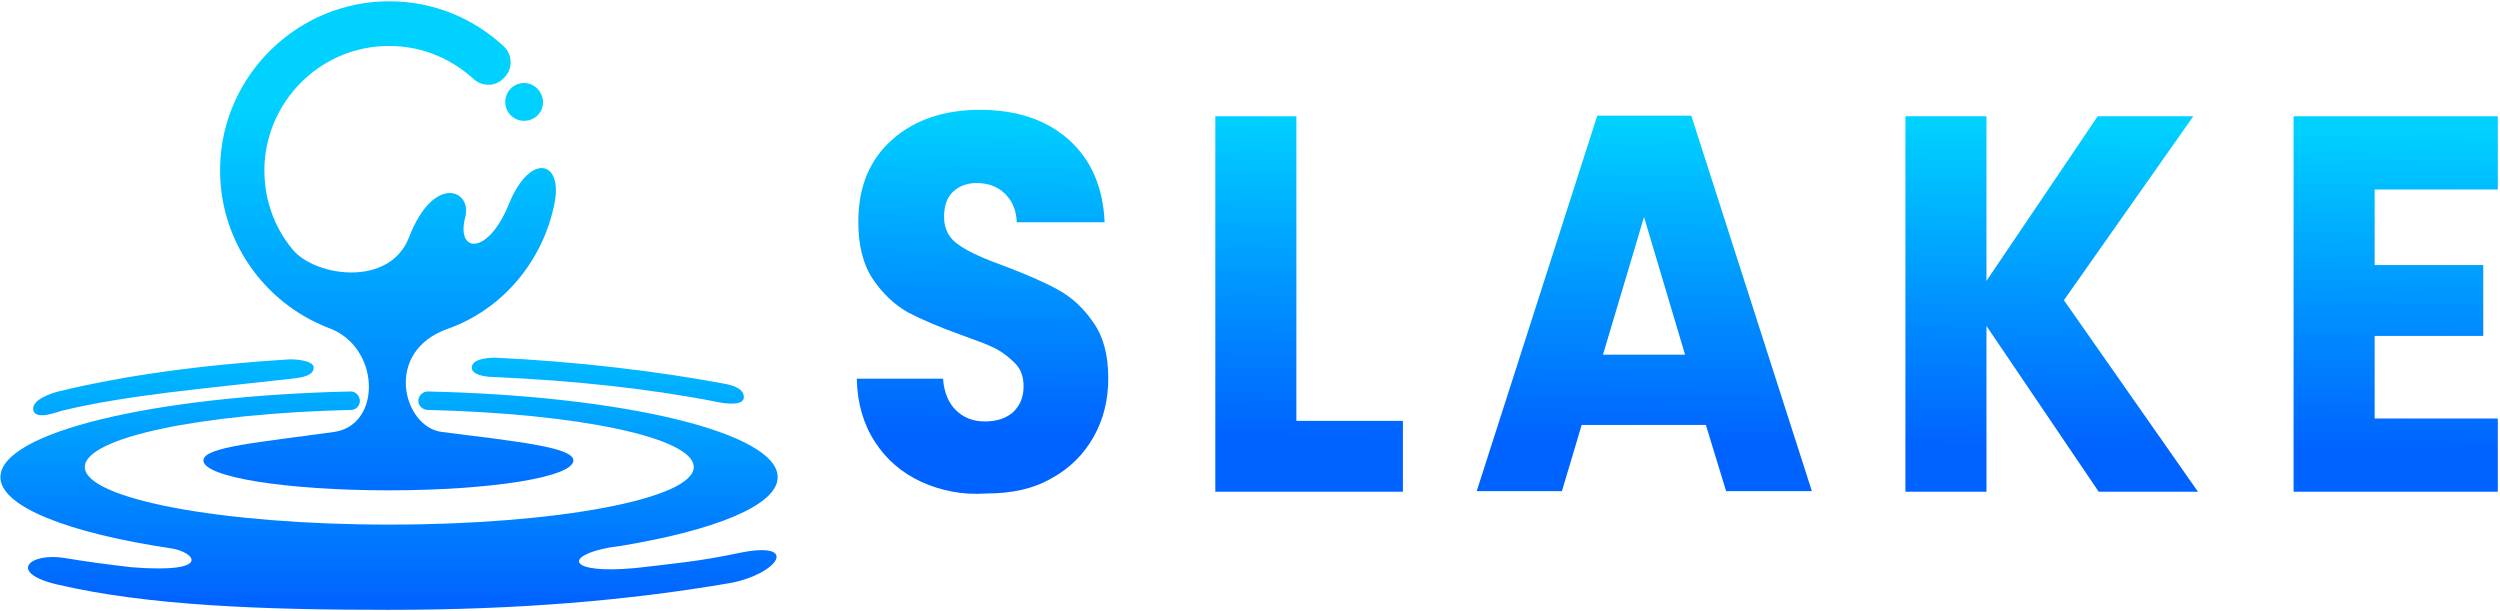
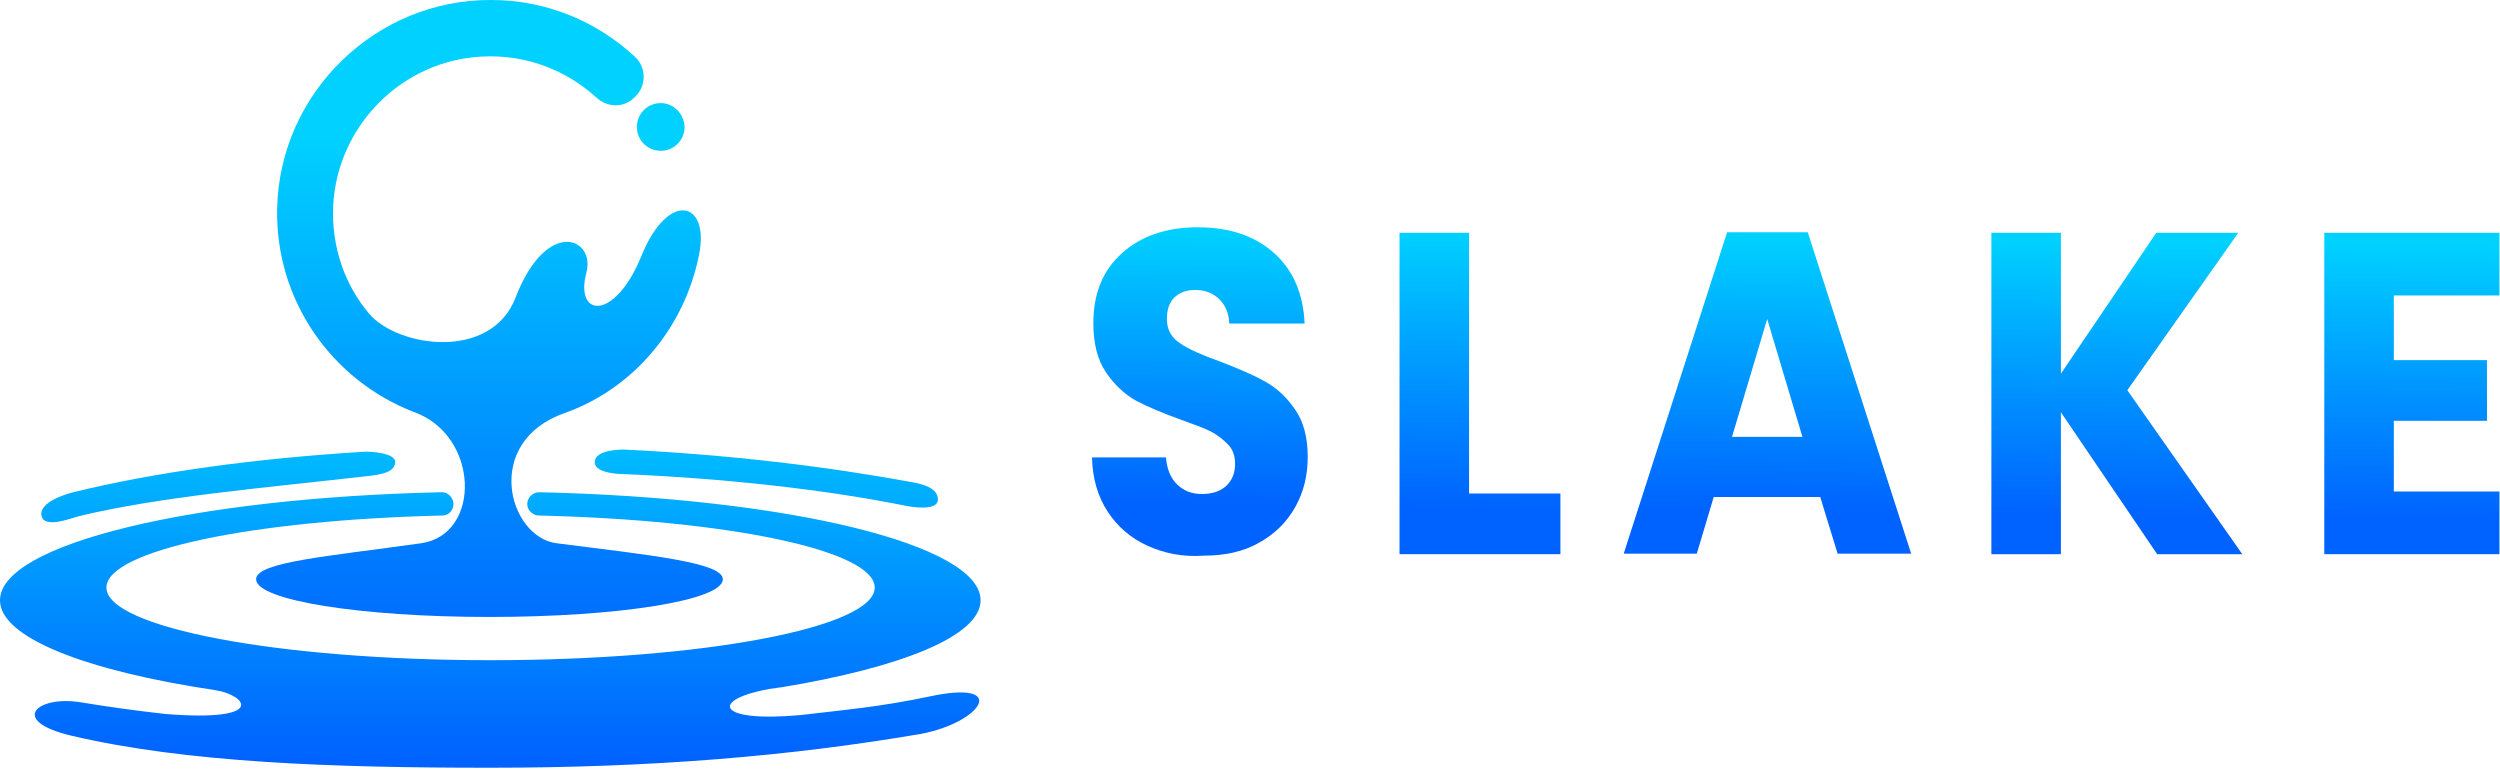
- <svg xmlns="http://www.w3.org/2000/svg" width="569" height="139" viewBox="0 0 569 139" fill="none">
-   <path d="M112.1 85.8C131 86.6 148.9 88.6 163.8 91.6C164.4 91.7 169.3 92.6 169.3 90.4C169.3 88.5 167 87.7 164.7 87.3C149.6 84.5 131.6 82.3 112.6 81.4C111.8 81.4 107.6 81.5 107.4 83.5C107.1 85.5 111.2 85.8 112.1 85.8Z" fill="url(#paint0_linear_175_27)" />
-   <path d="M168 125.9C159 127.8 153 128.3 144.5 129.3C129.1 130.7 128.3 126.5 138.8 124.6C139.5 124.5 140.2 124.4 140.9 124.3H141C162.8 120.7 177 115 177 108.6C177 98.5 142.1 90.1 97.4 89.1C95.7 89.1 94.6 91 95.6 92.4C96 92.9 96.6 93.3 97.3 93.3C131.5 94.1 157.9 99.6 157.9 106.3C157.9 113.5 126.9 119.4 88.6 119.4C50.3 119.4 19.3 113.5 19.3 106.3C19.3 99.6 45.7 94.1 79.9 93.3C80.6 93.3 81.3 92.9 81.6 92.3C82.5 90.9 81.3 89 79.7 89.1C35 90.1 0.1 98.4 0.1 108.6C0.1 115.3 15.5 121.3 38.9 124.8C44.4 125.6 48.7 130.6 29.9 129.1C24.6 128.5 19.5 127.8 14.7 127C6.8 125.7 1.6 130.3 12.9 133C33.7 137.9 60.2 138.8 88.5 138.8C117.8 138.8 142.8 136.7 166.2 132.7C177.3 130.6 182.2 122.9 168 125.9Z" fill="url(#paint1_linear_175_27)" />
-   <path d="M14.4 93.4C29 89.9 46.9 88.4 66.3 86.2C69.2 85.9 71.3 85.4 71.4 83.7C71.5 82 66.9 81.7 65.7 81.8C46.1 83 28 85.5 13.3 89.1C12.1 89.4 7 90.9 7.6 93.4C8.2 95.8 13.4 93.6 14.4 93.4Z" fill="url(#paint2_linear_175_27)" />
-   <path d="M130.5 104.8C130.5 108.6 111.7 111.6 88.4 111.6C65.2 111.6 46.3 108.6 46.3 104.8C46.3 101.7 59 100.7 76.1 98.3C87 96.7 86.6 78.8 74.7 74.6C60 68.9 49.7 54.5 50.1 37.8C50.6 17 67.9 0.2 88.7 0.3C98.7 0.3 107.8 4.2 114.6 10.5C116.9 12.6 116.7 16.2 114.3 18.1C114.3 18.1 114.2 18.1 114.2 18.2C112.3 19.8 109.5 19.6 107.7 17.9C102.3 13 95.1 10.1 87.1 10.5C72.6 11.2 60.9 23 60.2 37.5C59.9 44.9 62.3 51.7 66.7 56.9C71.9 63 88.7 65.4 93.1 54C98.7 39.5 107.5 43.2 105.9 49.4C103.7 57.6 111 58.3 115.8 46.5C120.6 34.6 128.2 36.5 126.2 46.3C123.6 59.4 114.4 70.4 102 74.8C87.1 80 91.8 97.2 100.5 98.3C117.8 100.5 130.5 101.8 130.5 104.8ZM119.3 18.9C116.9 18.9 115 20.8 115 23.2C115 25.6 116.9 27.5 119.3 27.5C121.7 27.5 123.6 25.6 123.6 23.2C123.5 20.8 121.6 18.9 119.3 18.9Z" fill="url(#paint3_linear_175_27)" />
-   <path d="M209.666 109.651C205.29 107.651 201.741 104.585 199.139 100.586C196.538 96.586 195.118 91.787 195 86.188H214.633C214.87 89.388 215.934 91.787 217.59 93.387C219.246 94.987 221.374 95.92 224.095 95.92C226.815 95.92 228.944 95.253 230.6 93.787C232.137 92.321 232.965 90.454 232.965 87.921C232.965 85.788 232.374 84.055 231.073 82.722C229.772 81.389 228.234 80.189 226.46 79.256C224.568 78.323 221.966 77.39 218.654 76.19C213.805 74.457 209.784 72.724 206.709 71.125C203.634 69.392 200.914 66.859 198.666 63.526C196.419 60.193 195.355 55.794 195.355 50.462C195.355 42.463 197.957 36.331 203.042 31.799C208.128 27.266 214.87 25 223.03 25C231.428 25 238.169 27.266 243.255 31.799C248.34 36.331 251.06 42.597 251.415 50.595H231.427C231.309 47.796 230.363 45.663 228.707 44.063C227.051 42.463 224.923 41.663 222.321 41.663C220.073 41.663 218.299 42.33 216.88 43.663C215.461 44.996 214.87 46.996 214.87 49.395C214.87 52.195 216.052 54.328 218.299 55.794C220.547 57.394 224.213 58.993 229.062 60.727C233.911 62.593 237.932 64.326 241.007 66.059C244.082 67.792 246.684 70.191 248.932 73.524C251.179 76.724 252.243 80.989 252.243 86.055C252.243 90.987 251.179 95.387 248.932 99.386C246.684 103.385 243.491 106.585 239.352 108.851C235.212 111.25 230.245 112.317 224.568 112.317C219.009 112.717 214.042 111.65 209.666 109.651Z" fill="url(#paint4_linear_175_27)" />
-   <path d="M295.057 95.787H319.303V111.917H276.607V26.466H295.057V95.787Z" fill="url(#paint5_linear_175_27)" />
-   <path d="M388.255 96.72H359.988L355.494 111.784H336.097L363.536 26.333H384.943L412.382 111.784H392.867L388.255 96.72ZM383.524 80.723L374.181 49.395L364.837 80.723H383.524Z" fill="url(#paint6_linear_175_27)" />
-   <path d="M477.668 111.917L452.121 74.191V111.917H433.671V26.466H452.121V63.926L477.431 26.466H499.193L469.744 68.325L500.258 111.917H477.668Z" fill="url(#paint7_linear_175_27)" />
-   <path d="M540.47 42.997V60.327H565.188V76.457H540.47V95.253H568.5V111.917H522.02V26.466H568.5V43.13H540.47V42.997Z" fill="url(#paint8_linear_175_27)" />
+ <svg xmlns="http://www.w3.org/2000/svg" width="451" height="139" viewBox="0 0 451 139" fill="none">
+   <path d="M112 85.501C130.9 86.3 148.8 88.3 163.7 91.3C164.3 91.4 169.2 92.3 169.2 90.1C169.2 88.201 166.9 87.4 164.6 87.001C149.5 84.201 131.5 82.001 112.5 81.1C111.7 81.1 107.5 81.201 107.3 83.201C107 85.201 111.1 85.501 112 85.501Z" fill="url(#paint0_linear_423_27)" />
+   <path d="M167.9 125.6C158.9 127.5 152.9 128 144.4 129C129 130.4 128.2 126.2 138.7 124.3C139.4 124.2 140.1 124.1 140.8 124H140.9C162.7 120.4 176.9 114.7 176.9 108.3C176.9 98.201 142 89.8 97.3 88.8C95.6 88.8 94.5 90.701 95.5 92.1C95.9 92.6 96.5 93.001 97.2 93.001C131.4 93.8 157.8 99.3 157.8 106C157.8 113.2 126.8 119.1 88.5 119.1C50.2 119.1 19.2 113.2 19.2 106C19.2 99.3 45.6 93.8 79.8 93.001C80.5 93.001 81.2 92.6 81.5 92.001C82.4 90.6 81.2 88.701 79.6 88.8C34.9 89.8 0 98.1 0 108.3C0 115 15.4 121 38.8 124.5C44.3 125.3 48.6 130.3 29.8 128.8C24.5 128.2 19.4 127.5 14.6 126.7C6.7 125.4 1.5 130 12.8 132.7C33.6 137.6 60.1 138.5 88.4 138.5C117.7 138.5 142.7 136.4 166.1 132.4C177.2 130.3 182.1 122.6 167.9 125.6Z" fill="url(#paint1_linear_423_27)" />
+   <path d="M14.3 93.1C28.9 89.6 46.8 88.1 66.2 85.9C69.1 85.6 71.2 85.1 71.3 83.4C71.4 81.701 66.8 81.4 65.6 81.501C46 82.701 27.9 85.201 13.2 88.8C12 89.1 6.9 90.6 7.5 93.1C8.1 95.501 13.3 93.3 14.3 93.1Z" fill="url(#paint2_linear_423_27)" />
+   <path d="M130.4 104.5C130.4 108.3 111.6 111.3 88.3 111.3C65.1 111.3 46.2 108.3 46.2 104.5C46.2 101.4 58.9 100.4 76 98C86.9 96.4 86.5 78.501 74.6 74.3C59.9 68.6 49.6 54.2 50 37.5C50.5 16.7 67.8 -0.1 88.6 0C98.6 0 107.7 3.9 114.5 10.2C116.8 12.3 116.6 15.9 114.2 17.8C114.2 17.8 114.1 17.8 114.1 17.901C112.2 19.5 109.4 19.3 107.6 17.601C102.2 12.7 95 9.8 87 10.2C72.5 10.9 60.8 22.701 60.1 37.2C59.8 44.6 62.2 51.4 66.6 56.6C71.8 62.7 88.6 65.1 93 53.7C98.6 39.2 107.4 42.9 105.8 49.1C103.6 57.3 110.9 58.001 115.7 46.2C120.5 34.3 128.1 36.2 126.1 46C123.5 59.1 114.3 70.1 101.9 74.5C87 79.7 91.7 96.9 100.4 98C117.7 100.2 130.4 101.5 130.4 104.5ZM119.2 18.601C116.8 18.601 114.9 20.5 114.9 22.901C114.9 25.3 116.8 27.201 119.2 27.201C121.6 27.201 123.5 25.3 123.5 22.901C123.4 20.5 121.5 18.601 119.2 18.601Z" fill="url(#paint3_linear_423_27)" />
+   <path d="M206.969 98.434C203.995 97.077 201.583 94.997 199.814 92.284C198.045 89.57 197.08 86.314 197 82.515H210.346C210.507 84.686 211.231 86.314 212.356 87.4C213.482 88.485 214.929 89.118 216.778 89.118C218.627 89.118 220.075 88.666 221.2 87.671C222.245 86.676 222.808 85.41 222.808 83.691C222.808 82.244 222.406 81.068 221.522 80.164C220.637 79.259 219.592 78.445 218.386 77.812C217.1 77.179 215.331 76.546 213.08 75.732C209.783 74.556 207.05 73.38 204.959 72.295C202.869 71.119 201.02 69.4 199.492 67.139C197.965 64.878 197.241 61.893 197.241 58.276C197.241 52.849 199.01 48.688 202.467 45.613C205.924 42.538 210.507 41 216.055 41C221.763 41 226.346 42.538 229.803 45.613C233.26 48.688 235.109 52.939 235.35 58.366H221.763C221.682 56.467 221.039 55.019 219.914 53.934C218.788 52.849 217.341 52.306 215.572 52.306C214.045 52.306 212.839 52.758 211.874 53.663C210.909 54.567 210.507 55.924 210.507 57.552C210.507 59.451 211.311 60.898 212.839 61.893C214.366 62.979 216.859 64.064 220.155 65.24C223.451 66.506 226.185 67.682 228.275 68.858C230.366 70.034 232.134 71.662 233.662 73.923C235.19 76.094 235.913 78.988 235.913 82.425C235.913 85.772 235.19 88.756 233.662 91.47C232.134 94.183 229.964 96.354 227.15 97.891C224.336 99.519 220.959 100.243 217.1 100.243C213.321 100.514 209.944 99.791 206.969 98.434Z" fill="url(#paint4_linear_423_27)" />
+   <path d="M265.018 89.028H281.499V99.972H252.475V41.995H265.018V89.028Z" fill="url(#paint5_linear_423_27)" />
+   <path d="M328.372 89.661H309.157L306.101 99.881H292.916L311.569 41.904H326.121L344.773 99.881H331.507L328.372 89.661ZM325.156 78.807L318.804 57.552L312.453 78.807H325.156Z" fill="url(#paint6_linear_423_27)" />
+   <path d="M389.154 99.972L371.787 74.375V99.972H359.245V41.995H371.787V67.411L388.993 41.995H403.786L383.767 70.395L404.51 99.972H389.154Z" fill="url(#paint7_linear_423_27)" />
+   <path d="M431.845 53.21V64.969H448.649V75.913H431.845V88.666H450.9V99.972H419.303V41.995H450.9V53.301H431.845V53.21Z" fill="url(#paint8_linear_423_27)" />
  <defs>
-     <linearGradient id="paint0_linear_175_27" x1="138.305" y1="146.752" x2="138.305" y2="67.568" gradientUnits="userSpaceOnUse">
+     <linearGradient id="paint0_linear_423_27" x1="138.205" y1="146.453" x2="138.205" y2="67.269" gradientUnits="userSpaceOnUse">
      <stop offset="0.118" stop-color="#0062FF" />
      <stop offset="0.482" stop-color="#008EFF" />
      <stop offset="0.995" stop-color="#00D1FF" />
    </linearGradient>
-     <linearGradient id="paint1_linear_175_27" x1="88.448" y1="146.743" x2="88.448" y2="67.65" gradientUnits="userSpaceOnUse">
+     <linearGradient id="paint1_linear_423_27" x1="88.349" y1="146.444" x2="88.349" y2="67.35" gradientUnits="userSpaceOnUse">
      <stop offset="0.118" stop-color="#0062FF" />
      <stop offset="0.482" stop-color="#008EFF" />
      <stop offset="0.995" stop-color="#00D1FF" />
    </linearGradient>
-     <linearGradient id="paint2_linear_175_27" x1="39.515" y1="146.753" x2="39.515" y2="67.568" gradientUnits="userSpaceOnUse">
+     <linearGradient id="paint2_linear_423_27" x1="39.415" y1="146.453" x2="39.415" y2="67.269" gradientUnits="userSpaceOnUse">
      <stop offset="0.118" stop-color="#0062FF" />
      <stop offset="0.482" stop-color="#008EFF" />
      <stop offset="0.995" stop-color="#00D1FF" />
    </linearGradient>
-     <linearGradient id="paint3_linear_175_27" x1="88.448" y1="136.469" x2="88.448" y2="24.311" gradientUnits="userSpaceOnUse">
+     <linearGradient id="paint3_linear_423_27" x1="88.349" y1="136.169" x2="88.349" y2="24.012" gradientUnits="userSpaceOnUse">
      <stop offset="0.118" stop-color="#0062FF" />
      <stop offset="0.482" stop-color="#008EFF" />
      <stop offset="0.995" stop-color="#00D1FF" />
    </linearGradient>
-     <linearGradient id="paint4_linear_175_27" x1="224.163" y1="25.17" x2="223.145" y2="109.167" gradientUnits="userSpaceOnUse">
+     <linearGradient id="paint4_linear_423_27" x1="216.825" y1="41.115" x2="216.135" y2="98.106" gradientUnits="userSpaceOnUse">
      <stop offset="0.005" stop-color="#00D1FF" />
      <stop offset="0.518" stop-color="#008EFF" />
      <stop offset="0.882" stop-color="#0062FF" />
    </linearGradient>
-     <linearGradient id="paint5_linear_175_27" x1="298.336" y1="26.135" x2="297.318" y2="110.132" gradientUnits="userSpaceOnUse">
+     <linearGradient id="paint5_linear_423_27" x1="267.246" y1="41.77" x2="266.557" y2="98.76" gradientUnits="userSpaceOnUse">
      <stop offset="0.005" stop-color="#00D1FF" />
      <stop offset="0.518" stop-color="#008EFF" />
      <stop offset="0.882" stop-color="#0062FF" />
    </linearGradient>
-     <linearGradient id="paint6_linear_175_27" x1="375.072" y1="27.065" x2="374.053" y2="111.062" gradientUnits="userSpaceOnUse">
+     <linearGradient id="paint6_linear_423_27" x1="319.41" y1="42.401" x2="318.721" y2="99.392" gradientUnits="userSpaceOnUse">
      <stop offset="0.005" stop-color="#00D1FF" />
      <stop offset="0.518" stop-color="#008EFF" />
      <stop offset="0.882" stop-color="#0062FF" />
    </linearGradient>
-     <linearGradient id="paint7_linear_175_27" x1="467.36" y1="28.183" x2="466.342" y2="112.18" gradientUnits="userSpaceOnUse">
+     <linearGradient id="paint7_linear_423_27" x1="382.146" y1="43.16" x2="381.457" y2="100.15" gradientUnits="userSpaceOnUse">
      <stop offset="0.005" stop-color="#00D1FF" />
      <stop offset="0.518" stop-color="#008EFF" />
      <stop offset="0.882" stop-color="#0062FF" />
    </linearGradient>
-     <linearGradient id="paint8_linear_175_27" x1="545.579" y1="29.131" x2="544.561" y2="113.128" gradientUnits="userSpaceOnUse">
+     <linearGradient id="paint8_linear_423_27" x1="435.318" y1="43.803" x2="434.629" y2="100.794" gradientUnits="userSpaceOnUse">
      <stop offset="0.005" stop-color="#00D1FF" />
      <stop offset="0.518" stop-color="#008EFF" />
      <stop offset="0.882" stop-color="#0062FF" />
    </linearGradient>
  </defs>
</svg>
